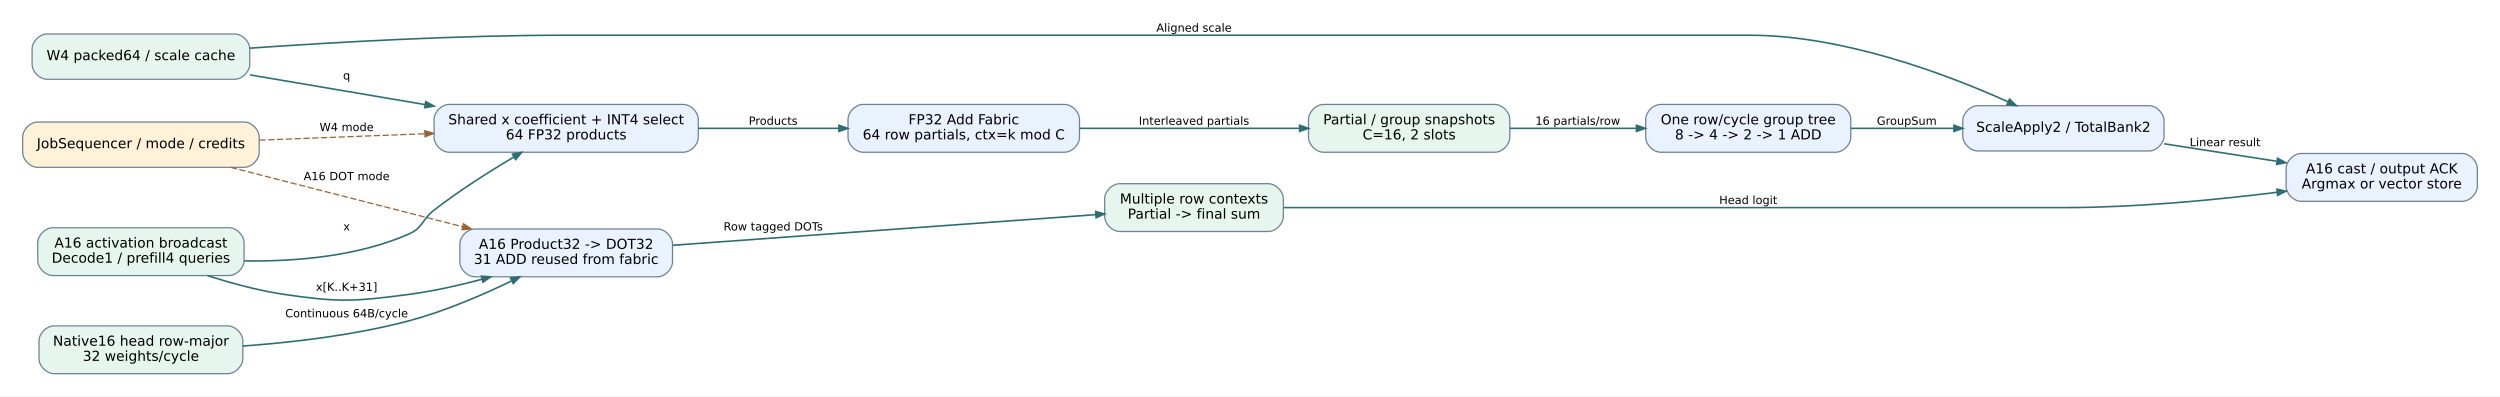
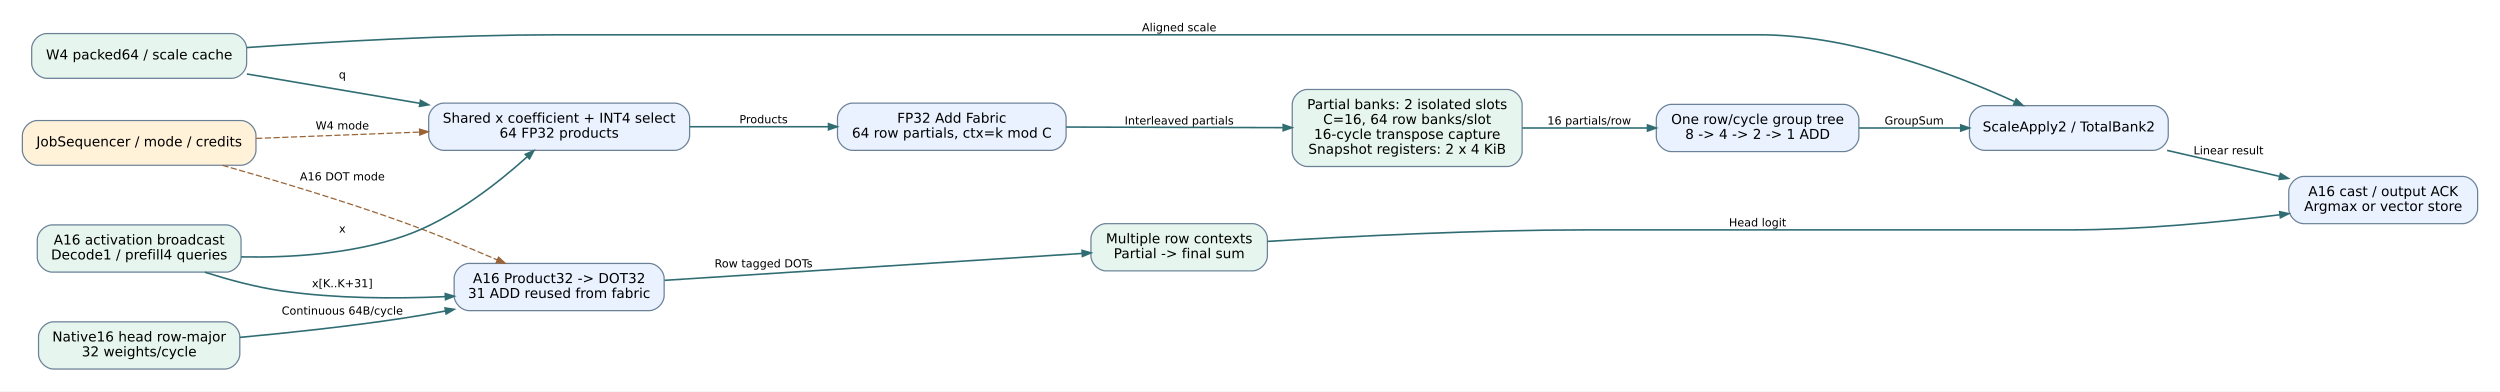
- <svg xmlns="http://www.w3.org/2000/svg" width="1987pt" height="315pt" viewBox="0.00 0.00 1987.00 315.00">
+ <svg xmlns="http://www.w3.org/2000/svg" width="2012pt" height="315pt" viewBox="0.00 0.00 2012.00 315.00">
  <g id="graph0" class="graph" transform="scale(1 1) rotate(0) translate(18 297)">
-     <polygon fill="white" stroke="transparent" points="-18,18 -18,-297 1969,-297 1969,18 -18,18" />
+     <polygon fill="white" stroke="transparent" points="-18,18 -18,-297 1994,-297 1994,18 -18,18" />
    <g id="node1" class="node">
      <path fill="#fff2d9" stroke="#6b8197" d="M176,-200C176,-200 12,-200 12,-200 6,-200 0,-194 0,-188 0,-188 0,-176 0,-176 0,-170 6,-164 12,-164 12,-164 176,-164 176,-164 182,-164 188,-170 188,-176 188,-176 188,-188 188,-188 188,-194 182,-200 176,-200" />
      <text text-anchor="middle" x="94" y="-179.2" font-family="DejaVu Sans" font-size="11.00">JobSequencer / mode / credits</text>
    </g>
    <g id="node4" class="node">
      <path fill="#eaf2ff" stroke="#6b8197" d="M525,-214C525,-214 339,-214 339,-214 333,-214 327,-208 327,-202 327,-202 327,-188 327,-188 327,-182 333,-176 339,-176 339,-176 525,-176 525,-176 531,-176 537,-182 537,-188 537,-188 537,-202 537,-202 537,-208 531,-214 525,-214" />
      <text text-anchor="middle" x="432" y="-198.2" font-family="DejaVu Sans" font-size="11.00">Shared x coefficient + INT4 select</text>
      <text text-anchor="middle" x="432" y="-186.2" font-family="DejaVu Sans" font-size="11.00">64 FP32 products</text>
    </g>
    <g id="edge1" class="edge">
      <path fill="none" stroke="#986336" stroke-dasharray="5,2" d="M188.15,-185.6C228.9,-187.18 277.03,-189.04 319.66,-190.69" />
      <polygon fill="#986336" stroke="#986336" points="319.63,-193.14 326.72,-190.97 319.82,-188.25 319.63,-193.14" />
      <text text-anchor="middle" x="257.5" y="-192.8" font-family="DejaVu Sans" font-size="9.00">W4 mode</text>
    </g>
    <g id="node10" class="node">
-       <path fill="#eaf2ff" stroke="#6b8197" d="M504.5,-115C504.5,-115 359.5,-115 359.5,-115 353.5,-115 347.5,-109 347.5,-103 347.5,-103 347.5,-89 347.5,-89 347.5,-83 353.5,-77 359.5,-77 359.5,-77 504.5,-77 504.5,-77 510.5,-77 516.5,-83 516.5,-89 516.5,-89 516.5,-103 516.5,-103 516.5,-109 510.5,-115 504.5,-115" />
-       <text text-anchor="middle" x="432" y="-99.2" font-family="DejaVu Sans" font-size="11.00">A16 Product32 -&gt; DOT32</text>
-       <text text-anchor="middle" x="432" y="-87.2" font-family="DejaVu Sans" font-size="11.00">31 ADD reused from fabric</text>
+       <path fill="#eaf2ff" stroke="#6b8197" d="M504.5,-85C504.5,-85 359.5,-85 359.5,-85 353.5,-85 347.5,-79 347.5,-73 347.5,-73 347.5,-59 347.5,-59 347.5,-53 353.5,-47 359.5,-47 359.5,-47 504.5,-47 504.5,-47 510.5,-47 516.5,-53 516.5,-59 516.5,-59 516.5,-73 516.5,-73 516.5,-79 510.5,-85 504.5,-85" />
+       <text text-anchor="middle" x="432" y="-69.2" font-family="DejaVu Sans" font-size="11.00">A16 Product32 -&gt; DOT32</text>
+       <text text-anchor="middle" x="432" y="-57.2" font-family="DejaVu Sans" font-size="11.00">31 ADD reused from fabric</text>
    </g>
    <g id="edge12" class="edge">
-       <path fill="none" stroke="#986336" stroke-dasharray="5,2" d="M165.44,-163.97C219.14,-150.23 293.19,-131.27 349.46,-116.87" />
-       <polygon fill="#986336" stroke="#986336" points="350.41,-119.16 356.58,-115.05 349.19,-114.41 350.41,-119.16" />
-       <text text-anchor="middle" x="257.5" y="-153.8" font-family="DejaVu Sans" font-size="9.00">A16 DOT mode</text>
+       <path fill="none" stroke="#986336" stroke-dasharray="5,2" d="M160.99,-163.99C203.12,-152.02 258.7,-135.36 307,-118 332.09,-108.98 359.48,-97.66 382.12,-87.88" />
+       <polygon fill="#986336" stroke="#986336" points="383.23,-90.07 388.68,-85.03 381.28,-85.57 383.23,-90.07" />
+       <text text-anchor="middle" x="257.5" y="-151.8" font-family="DejaVu Sans" font-size="9.00">A16 DOT mode</text>
    </g>
    <g id="node2" class="node">
      <path fill="#e6f5ee" stroke="#6b8197" d="M168.5,-270C168.5,-270 19.5,-270 19.5,-270 13.5,-270 7.5,-264 7.5,-258 7.5,-258 7.5,-246 7.5,-246 7.5,-240 13.5,-234 19.5,-234 19.5,-234 168.5,-234 168.5,-234 174.5,-234 180.5,-240 180.5,-246 180.5,-246 180.5,-258 180.5,-258 180.5,-264 174.5,-270 168.5,-270" />
      <text text-anchor="middle" x="94" y="-249.2" font-family="DejaVu Sans" font-size="11.00">W4 packed64 / scale cache</text>
    </g>
    <g id="edge2" class="edge">
      <path fill="none" stroke="#306d73" stroke-width="1.3" d="M180.66,-237.47C223.01,-230.28 274.63,-221.53 319.98,-213.83" />
      <polygon fill="#306d73" stroke="#306d73" stroke-width="1.3" points="320.42,-216.24 326.91,-212.66 319.6,-211.41 320.42,-216.24" />
      <text text-anchor="middle" x="257.5" y="-233.8" font-family="DejaVu Sans" font-size="9.00">q</text>
    </g>
    <g id="node8" class="node">
-       <path fill="#eaf2ff" stroke="#6b8197" d="M1690,-213C1690,-213 1554,-213 1554,-213 1548,-213 1542,-207 1542,-201 1542,-201 1542,-189 1542,-189 1542,-183 1548,-177 1554,-177 1554,-177 1690,-177 1690,-177 1696,-177 1702,-183 1702,-189 1702,-189 1702,-201 1702,-201 1702,-207 1696,-213 1690,-213" />
-       <text text-anchor="middle" x="1622" y="-192.2" font-family="DejaVu Sans" font-size="11.00">ScaleApply2 / TotalBank2</text>
+       <path fill="#eaf2ff" stroke="#6b8197" d="M1715,-212C1715,-212 1579,-212 1579,-212 1573,-212 1567,-206 1567,-200 1567,-200 1567,-188 1567,-188 1567,-182 1573,-176 1579,-176 1579,-176 1715,-176 1715,-176 1721,-176 1727,-182 1727,-188 1727,-188 1727,-200 1727,-200 1727,-206 1721,-212 1715,-212" />
+       <text text-anchor="middle" x="1647" y="-191.2" font-family="DejaVu Sans" font-size="11.00">ScaleApply2 / TotalBank2</text>
    </g>
    <g id="edge8" class="edge">
-       <path fill="none" stroke="#306d73" stroke-width="1.3" d="M180.56,-258.72C248.43,-263.47 345.72,-269 431,-269 431,-269 431,-269 1372.5,-269 1447.09,-269 1529.24,-238 1577.9,-216.12" />
-       <polygon fill="#306d73" stroke="#306d73" stroke-width="1.3" points="1579.19,-218.23 1584.54,-213.1 1577.16,-213.77 1579.19,-218.23" />
+       <path fill="none" stroke="#306d73" stroke-width="1.3" d="M180.56,-258.72C248.43,-263.47 345.72,-269 431,-269 431,-269 431,-269 1397.5,-269 1472.39,-269 1554.77,-237.39 1603.35,-215.22" />
+       <polygon fill="#306d73" stroke="#306d73" stroke-width="1.3" points="1604.65,-217.32 1609.98,-212.16 1602.6,-212.87 1604.65,-217.32" />
      <text text-anchor="middle" x="931" y="-271.8" font-family="DejaVu Sans" font-size="9.00">Aligned scale</text>
    </g>
    <g id="node3" class="node">
      <path fill="#e6f5ee" stroke="#6b8197" d="M164,-116C164,-116 24,-116 24,-116 18,-116 12,-110 12,-104 12,-104 12,-90 12,-90 12,-84 18,-78 24,-78 24,-78 164,-78 164,-78 170,-78 176,-84 176,-90 176,-90 176,-104 176,-104 176,-110 170,-116 164,-116" />
      <text text-anchor="middle" x="94" y="-100.2" font-family="DejaVu Sans" font-size="11.00">A16 activation broadcast</text>
      <text text-anchor="middle" x="94" y="-88.2" font-family="DejaVu Sans" font-size="11.00">Decode1 / prefill4 queries</text>
    </g>
    <g id="edge3" class="edge">
-       <path fill="none" stroke="#306d73" stroke-width="1.3" d="M176.09,-89.63C216.93,-89.02 266.29,-93.17 307,-111 318.23,-115.92 317.31,-122.49 327,-130 346.9,-145.42 370.59,-160.45 390.34,-172.18" />
-       <polygon fill="#306d73" stroke="#306d73" stroke-width="1.3" points="389.32,-174.42 396.6,-175.86 391.81,-170.2 389.32,-174.42" />
-       <text text-anchor="middle" x="257.5" y="-113.8" font-family="DejaVu Sans" font-size="9.00">x</text>
+       <path fill="none" stroke="#306d73" stroke-width="1.3" d="M176.04,-90.25C216.42,-89.51 265.38,-92.64 307,-107 345.58,-120.31 382.79,-149.64 406.21,-170.78" />
+       <polygon fill="#306d73" stroke="#306d73" stroke-width="1.3" points="404.76,-172.77 411.57,-175.7 408.07,-169.16 404.76,-172.77" />
+       <text text-anchor="middle" x="257.5" y="-109.8" font-family="DejaVu Sans" font-size="9.00">x</text>
    </g>
    <g id="edge11" class="edge">
-       <path fill="none" stroke="#306d73" stroke-width="1.3" d="M146.88,-77.92C165.84,-71.88 187.63,-66 208,-63 251.53,-56.59 263.37,-57.29 307,-63 326.18,-65.51 346.62,-70.11 365.25,-75.1" />
-       <polygon fill="#306d73" stroke="#306d73" stroke-width="1.3" points="364.63,-77.47 372.03,-76.95 365.92,-72.74 364.63,-77.47" />
+       <path fill="none" stroke="#306d73" stroke-width="1.3" d="M146.88,-77.92C165.84,-71.88 187.63,-66 208,-63 251.18,-56.64 299.58,-56.47 340.22,-58.26" />
+       <polygon fill="#306d73" stroke="#306d73" stroke-width="1.3" points="340.34,-60.72 347.45,-58.6 340.58,-55.83 340.34,-60.72" />
      <text text-anchor="middle" x="257.5" y="-65.8" font-family="DejaVu Sans" font-size="9.00">x[K..K+31]</text>
    </g>
    <g id="node5" class="node">
      <path fill="#eaf2ff" stroke="#6b8197" d="M828,-214C828,-214 668,-214 668,-214 662,-214 656,-208 656,-202 656,-202 656,-188 656,-188 656,-182 662,-176 668,-176 668,-176 828,-176 828,-176 834,-176 840,-182 840,-188 840,-188 840,-202 840,-202 840,-208 834,-214 828,-214" />
      <text text-anchor="middle" x="748" y="-198.2" font-family="DejaVu Sans" font-size="11.00">FP32 Add Fabric</text>
      <text text-anchor="middle" x="748" y="-186.2" font-family="DejaVu Sans" font-size="11.00">64 row partials, ctx=k mod C</text>
    </g>
    <g id="edge4" class="edge">
      <path fill="none" stroke="#306d73" stroke-width="1.3" d="M537.12,-195C573.1,-195 613.28,-195 648.78,-195" />
      <polygon fill="#306d73" stroke="#306d73" stroke-width="1.3" points="648.81,-197.45 655.81,-195 648.81,-192.55 648.81,-197.45" />
      <text text-anchor="middle" x="596.5" y="-197.8" font-family="DejaVu Sans" font-size="9.00">Products</text>
    </g>
    <g id="node6" class="node">
-       <path fill="#e6f5ee" stroke="#6b8197" d="M1170,-214C1170,-214 1034,-214 1034,-214 1028,-214 1022,-208 1022,-202 1022,-202 1022,-188 1022,-188 1022,-182 1028,-176 1034,-176 1034,-176 1170,-176 1170,-176 1176,-176 1182,-182 1182,-188 1182,-188 1182,-202 1182,-202 1182,-208 1176,-214 1170,-214" />
-       <text text-anchor="middle" x="1102" y="-198.2" font-family="DejaVu Sans" font-size="11.00">Partial / group snapshots</text>
-       <text text-anchor="middle" x="1102" y="-186.2" font-family="DejaVu Sans" font-size="11.00">C=16, 2 slots</text>
+       <path fill="#e6f5ee" stroke="#6b8197" d="M1195,-225C1195,-225 1034,-225 1034,-225 1028,-225 1022,-219 1022,-213 1022,-213 1022,-175 1022,-175 1022,-169 1028,-163 1034,-163 1034,-163 1195,-163 1195,-163 1201,-163 1207,-169 1207,-175 1207,-175 1207,-213 1207,-213 1207,-219 1201,-225 1195,-225" />
+       <text text-anchor="middle" x="1114.5" y="-209.2" font-family="DejaVu Sans" font-size="11.00">Partial banks: 2 isolated slots</text>
+       <text text-anchor="middle" x="1114.5" y="-197.2" font-family="DejaVu Sans" font-size="11.00">C=16, 64 row banks/slot</text>
+       <text text-anchor="middle" x="1114.5" y="-185.2" font-family="DejaVu Sans" font-size="11.00">16-cycle transpose capture</text>
+       <text text-anchor="middle" x="1114.5" y="-173.2" font-family="DejaVu Sans" font-size="11.00">Snapshot registers: 2 x 4 KiB</text>
    </g>
    <g id="edge5" class="edge">
-       <path fill="none" stroke="#306d73" stroke-width="1.3" d="M840.11,-195C894.01,-195 961.88,-195 1014.89,-195" />
-       <polygon fill="#306d73" stroke="#306d73" stroke-width="1.3" points="1014.94,-197.45 1021.94,-195 1014.94,-192.55 1014.94,-197.45" />
-       <text text-anchor="middle" x="931" y="-197.8" font-family="DejaVu Sans" font-size="9.00">Interleaved partials</text>
+       <path fill="none" stroke="#306d73" stroke-width="1.3" d="M840.04,-194.75C893.11,-194.6 960.09,-194.42 1014.48,-194.27" />
+       <polygon fill="#306d73" stroke="#306d73" stroke-width="1.3" points="1014.73,-196.72 1021.73,-194.25 1014.72,-191.82 1014.73,-196.72" />
+       <text text-anchor="middle" x="931" y="-196.8" font-family="DejaVu Sans" font-size="9.00">Interleaved partials</text>
    </g>
    <g id="node7" class="node">
-       <path fill="#eaf2ff" stroke="#6b8197" d="M1441,-214C1441,-214 1302,-214 1302,-214 1296,-214 1290,-208 1290,-202 1290,-202 1290,-188 1290,-188 1290,-182 1296,-176 1302,-176 1302,-176 1441,-176 1441,-176 1447,-176 1453,-182 1453,-188 1453,-188 1453,-202 1453,-202 1453,-208 1447,-214 1441,-214" />
-       <text text-anchor="middle" x="1371.5" y="-198.2" font-family="DejaVu Sans" font-size="11.00">One row/cycle group tree</text>
-       <text text-anchor="middle" x="1371.5" y="-186.2" font-family="DejaVu Sans" font-size="11.00">8 -&gt; 4 -&gt; 2 -&gt; 1 ADD</text>
+       <path fill="#eaf2ff" stroke="#6b8197" d="M1466,-213C1466,-213 1327,-213 1327,-213 1321,-213 1315,-207 1315,-201 1315,-201 1315,-187 1315,-187 1315,-181 1321,-175 1327,-175 1327,-175 1466,-175 1466,-175 1472,-175 1478,-181 1478,-187 1478,-187 1478,-201 1478,-201 1478,-207 1472,-213 1466,-213" />
+       <text text-anchor="middle" x="1396.5" y="-197.2" font-family="DejaVu Sans" font-size="11.00">One row/cycle group tree</text>
+       <text text-anchor="middle" x="1396.5" y="-185.2" font-family="DejaVu Sans" font-size="11.00">8 -&gt; 4 -&gt; 2 -&gt; 1 ADD</text>
    </g>
    <g id="edge6" class="edge">
-       <path fill="none" stroke="#306d73" stroke-width="1.3" d="M1182.17,-195C1213.68,-195 1250.07,-195 1282.41,-195" />
-       <polygon fill="#306d73" stroke="#306d73" stroke-width="1.3" points="1282.68,-197.45 1289.68,-195 1282.68,-192.55 1282.68,-197.45" />
-       <text text-anchor="middle" x="1236" y="-197.8" font-family="DejaVu Sans" font-size="9.00">16 partials/row</text>
+       <path fill="none" stroke="#306d73" stroke-width="1.3" d="M1207.18,-194C1239.51,-194 1275.75,-194 1307.74,-194" />
+       <polygon fill="#306d73" stroke="#306d73" stroke-width="1.3" points="1307.92,-196.45 1314.92,-194 1307.92,-191.55 1307.92,-196.45" />
+       <text text-anchor="middle" x="1261" y="-196.8" font-family="DejaVu Sans" font-size="9.00">16 partials/row</text>
    </g>
    <g id="edge7" class="edge">
-       <path fill="none" stroke="#306d73" stroke-width="1.3" d="M1453.18,-195C1479.33,-195 1508.43,-195 1534.95,-195" />
-       <polygon fill="#306d73" stroke="#306d73" stroke-width="1.3" points="1535,-197.45 1542,-195 1535,-192.55 1535,-197.45" />
-       <text text-anchor="middle" x="1497.5" y="-197.8" font-family="DejaVu Sans" font-size="9.00">GroupSum</text>
+       <path fill="none" stroke="#306d73" stroke-width="1.3" d="M1478.18,-194C1504.33,-194 1533.43,-194 1559.95,-194" />
+       <polygon fill="#306d73" stroke="#306d73" stroke-width="1.3" points="1560,-196.45 1567,-194 1560,-191.55 1560,-196.45" />
+       <text text-anchor="middle" x="1522.5" y="-196.8" font-family="DejaVu Sans" font-size="9.00">GroupSum</text>
    </g>
    <g id="node12" class="node">
-       <path fill="#eaf2ff" stroke="#6b8197" d="M1939,-175C1939,-175 1811,-175 1811,-175 1805,-175 1799,-169 1799,-163 1799,-163 1799,-149 1799,-149 1799,-143 1805,-137 1811,-137 1811,-137 1939,-137 1939,-137 1945,-137 1951,-143 1951,-149 1951,-149 1951,-163 1951,-163 1951,-169 1945,-175 1939,-175" />
-       <text text-anchor="middle" x="1875" y="-159.2" font-family="DejaVu Sans" font-size="11.00">A16 cast / output ACK</text>
-       <text text-anchor="middle" x="1875" y="-147.2" font-family="DejaVu Sans" font-size="11.00">Argmax or vector store</text>
+       <path fill="#eaf2ff" stroke="#6b8197" d="M1964,-155C1964,-155 1836,-155 1836,-155 1830,-155 1824,-149 1824,-143 1824,-143 1824,-129 1824,-129 1824,-123 1830,-117 1836,-117 1836,-117 1964,-117 1964,-117 1970,-117 1976,-123 1976,-129 1976,-129 1976,-143 1976,-143 1976,-149 1970,-155 1964,-155" />
+       <text text-anchor="middle" x="1900" y="-139.2" font-family="DejaVu Sans" font-size="11.00">A16 cast / output ACK</text>
+       <text text-anchor="middle" x="1900" y="-127.2" font-family="DejaVu Sans" font-size="11.00">Argmax or vector store</text>
    </g>
    <g id="edge9" class="edge">
-       <path fill="none" stroke="#306d73" stroke-width="1.3" d="M1702.07,-182.71C1730.55,-178.29 1762.75,-173.29 1791.51,-168.82" />
-       <polygon fill="#306d73" stroke="#306d73" stroke-width="1.3" points="1792.21,-171.19 1798.75,-167.69 1791.46,-166.35 1792.21,-171.19" />
-       <text text-anchor="middle" x="1750.5" y="-180.8" font-family="DejaVu Sans" font-size="9.00">Linear result</text>
+       <path fill="none" stroke="#306d73" stroke-width="1.3" d="M1726.04,-175.97C1754.82,-169.32 1787.5,-161.76 1816.65,-155.03" />
+       <polygon fill="#306d73" stroke="#306d73" stroke-width="1.3" points="1817.32,-157.39 1823.59,-153.43 1816.21,-152.62 1817.32,-157.39" />
+       <text text-anchor="middle" x="1775.5" y="-172.8" font-family="DejaVu Sans" font-size="9.00">Linear result</text>
    </g>
    <g id="node9" class="node">
      <path fill="#e6f5ee" stroke="#6b8197" d="M163,-38C163,-38 25,-38 25,-38 19,-38 13,-32 13,-26 13,-26 13,-12 13,-12 13,-6 19,0 25,0 25,0 163,0 163,0 169,0 175,-6 175,-12 175,-12 175,-26 175,-26 175,-32 169,-38 163,-38" />
      <text text-anchor="middle" x="94" y="-22.2" font-family="DejaVu Sans" font-size="11.00">Native16 head row-major</text>
      <text text-anchor="middle" x="94" y="-10.2" font-family="DejaVu Sans" font-size="11.00">32 weights/cycle</text>
    </g>
    <g id="edge10" class="edge">
-       <path fill="none" stroke="#306d73" stroke-width="1.3" d="M175.07,-21.97C215.21,-24.89 264.24,-30.65 307,-42 335.21,-49.49 365.27,-62.44 388.72,-73.78" />
-       <polygon fill="#306d73" stroke="#306d73" stroke-width="1.3" points="387.79,-76.05 395.15,-76.93 389.94,-71.65 387.79,-76.05" />
-       <text text-anchor="middle" x="257.5" y="-44.8" font-family="DejaVu Sans" font-size="9.00">Continuous 64B/cycle</text>
+       <path fill="none" stroke="#306d73" stroke-width="1.3" d="M175.01,-25.48C214.8,-29.17 263.56,-34.38 307,-41 317.88,-42.66 329.25,-44.62 340.5,-46.71" />
+       <polygon fill="#306d73" stroke="#306d73" stroke-width="1.3" points="340.15,-49.14 347.48,-48.03 341.06,-44.33 340.15,-49.14" />
+       <text text-anchor="middle" x="257.5" y="-43.8" font-family="DejaVu Sans" font-size="9.00">Continuous 64B/cycle</text>
    </g>
    <g id="node11" class="node">
-       <path fill="#e6f5ee" stroke="#6b8197" d="M990,-151C990,-151 872,-151 872,-151 866,-151 860,-145 860,-139 860,-139 860,-125 860,-125 860,-119 866,-113 872,-113 872,-113 990,-113 990,-113 996,-113 1002,-119 1002,-125 1002,-125 1002,-139 1002,-139 1002,-145 996,-151 990,-151" />
-       <text text-anchor="middle" x="931" y="-135.2" font-family="DejaVu Sans" font-size="11.00">Multiple row contexts</text>
-       <text text-anchor="middle" x="931" y="-123.2" font-family="DejaVu Sans" font-size="11.00">Partial -&gt; final sum</text>
+       <path fill="#e6f5ee" stroke="#6b8197" d="M990,-117C990,-117 872,-117 872,-117 866,-117 860,-111 860,-105 860,-105 860,-91 860,-91 860,-85 866,-79 872,-79 872,-79 990,-79 990,-79 996,-79 1002,-85 1002,-91 1002,-91 1002,-105 1002,-105 1002,-111 996,-117 990,-117" />
+       <text text-anchor="middle" x="931" y="-101.2" font-family="DejaVu Sans" font-size="11.00">Multiple row contexts</text>
+       <text text-anchor="middle" x="931" y="-89.2" font-family="DejaVu Sans" font-size="11.00">Partial -&gt; final sum</text>
    </g>
    <g id="edge13" class="edge">
-       <path fill="none" stroke="#306d73" stroke-width="1.3" d="M516.75,-102.07C610.71,-108.87 761.87,-119.82 852.99,-126.42" />
-       <polygon fill="#306d73" stroke="#306d73" stroke-width="1.3" points="852.83,-128.87 859.98,-126.93 853.18,-123.98 852.83,-128.87" />
-       <text text-anchor="middle" x="596.5" y="-113.8" font-family="DejaVu Sans" font-size="9.00">Row tagged DOTs</text>
+       <path fill="none" stroke="#306d73" stroke-width="1.3" d="M516.75,-71.39C610.71,-77.44 761.87,-87.17 852.99,-93.04" />
+       <polygon fill="#306d73" stroke="#306d73" stroke-width="1.3" points="852.84,-95.49 859.98,-93.49 853.16,-90.6 852.84,-95.49" />
+       <text text-anchor="middle" x="596.5" y="-81.8" font-family="DejaVu Sans" font-size="9.00">Row tagged DOTs</text>
    </g>
    <g id="edge14" class="edge">
-       <path fill="none" stroke="#306d73" stroke-width="1.3" d="M1002.1,-132C1063.52,-132 1155.17,-132 1235,-132 1235,-132 1235,-132 1623,-132 1679.53,-132 1742.91,-138.11 1791.83,-144.16" />
-       <polygon fill="#306d73" stroke="#306d73" stroke-width="1.3" points="1791.69,-146.61 1798.94,-145.05 1792.3,-141.75 1791.69,-146.61" />
-       <text text-anchor="middle" x="1371.5" y="-134.8" font-family="DejaVu Sans" font-size="9.00">Head logit</text>
+       <path fill="none" stroke="#306d73" stroke-width="1.3" d="M1002.03,-102.72C1068.41,-106.78 1170.94,-112 1260,-112 1260,-112 1260,-112 1648,-112 1704.53,-112 1767.91,-118.11 1816.83,-124.16" />
+       <polygon fill="#306d73" stroke="#306d73" stroke-width="1.3" points="1816.69,-126.61 1823.94,-125.05 1817.3,-121.75 1816.69,-126.61" />
+       <text text-anchor="middle" x="1396.5" y="-114.8" font-family="DejaVu Sans" font-size="9.00">Head logit</text>
    </g>
  </g>
</svg>
